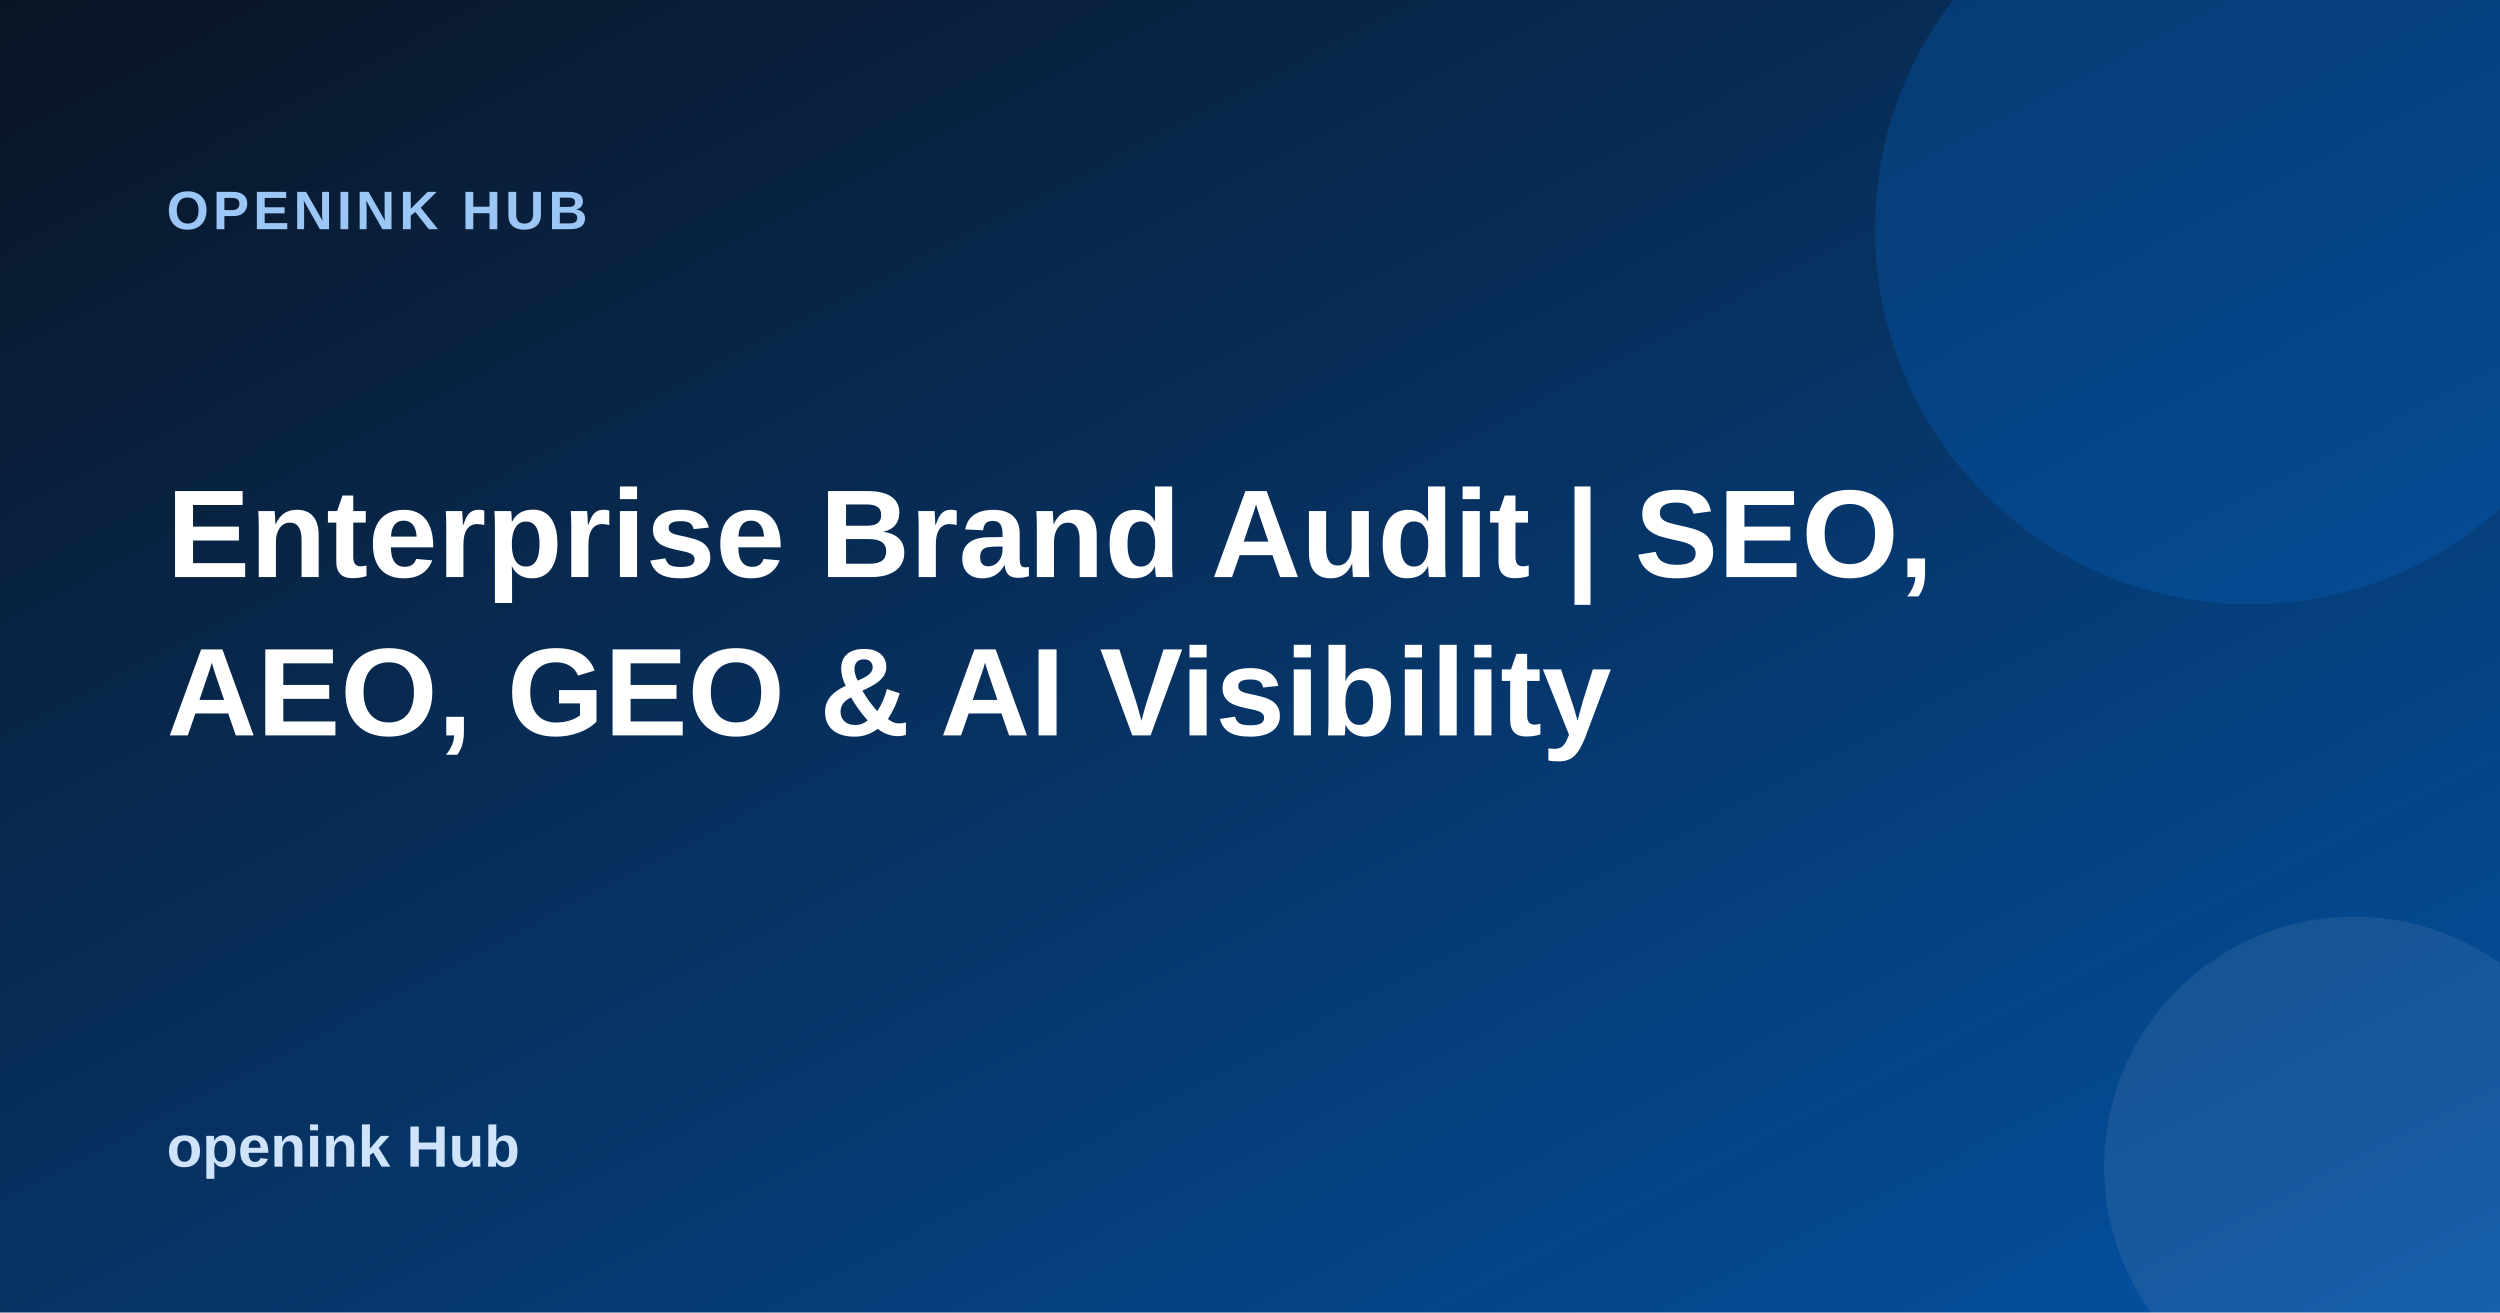
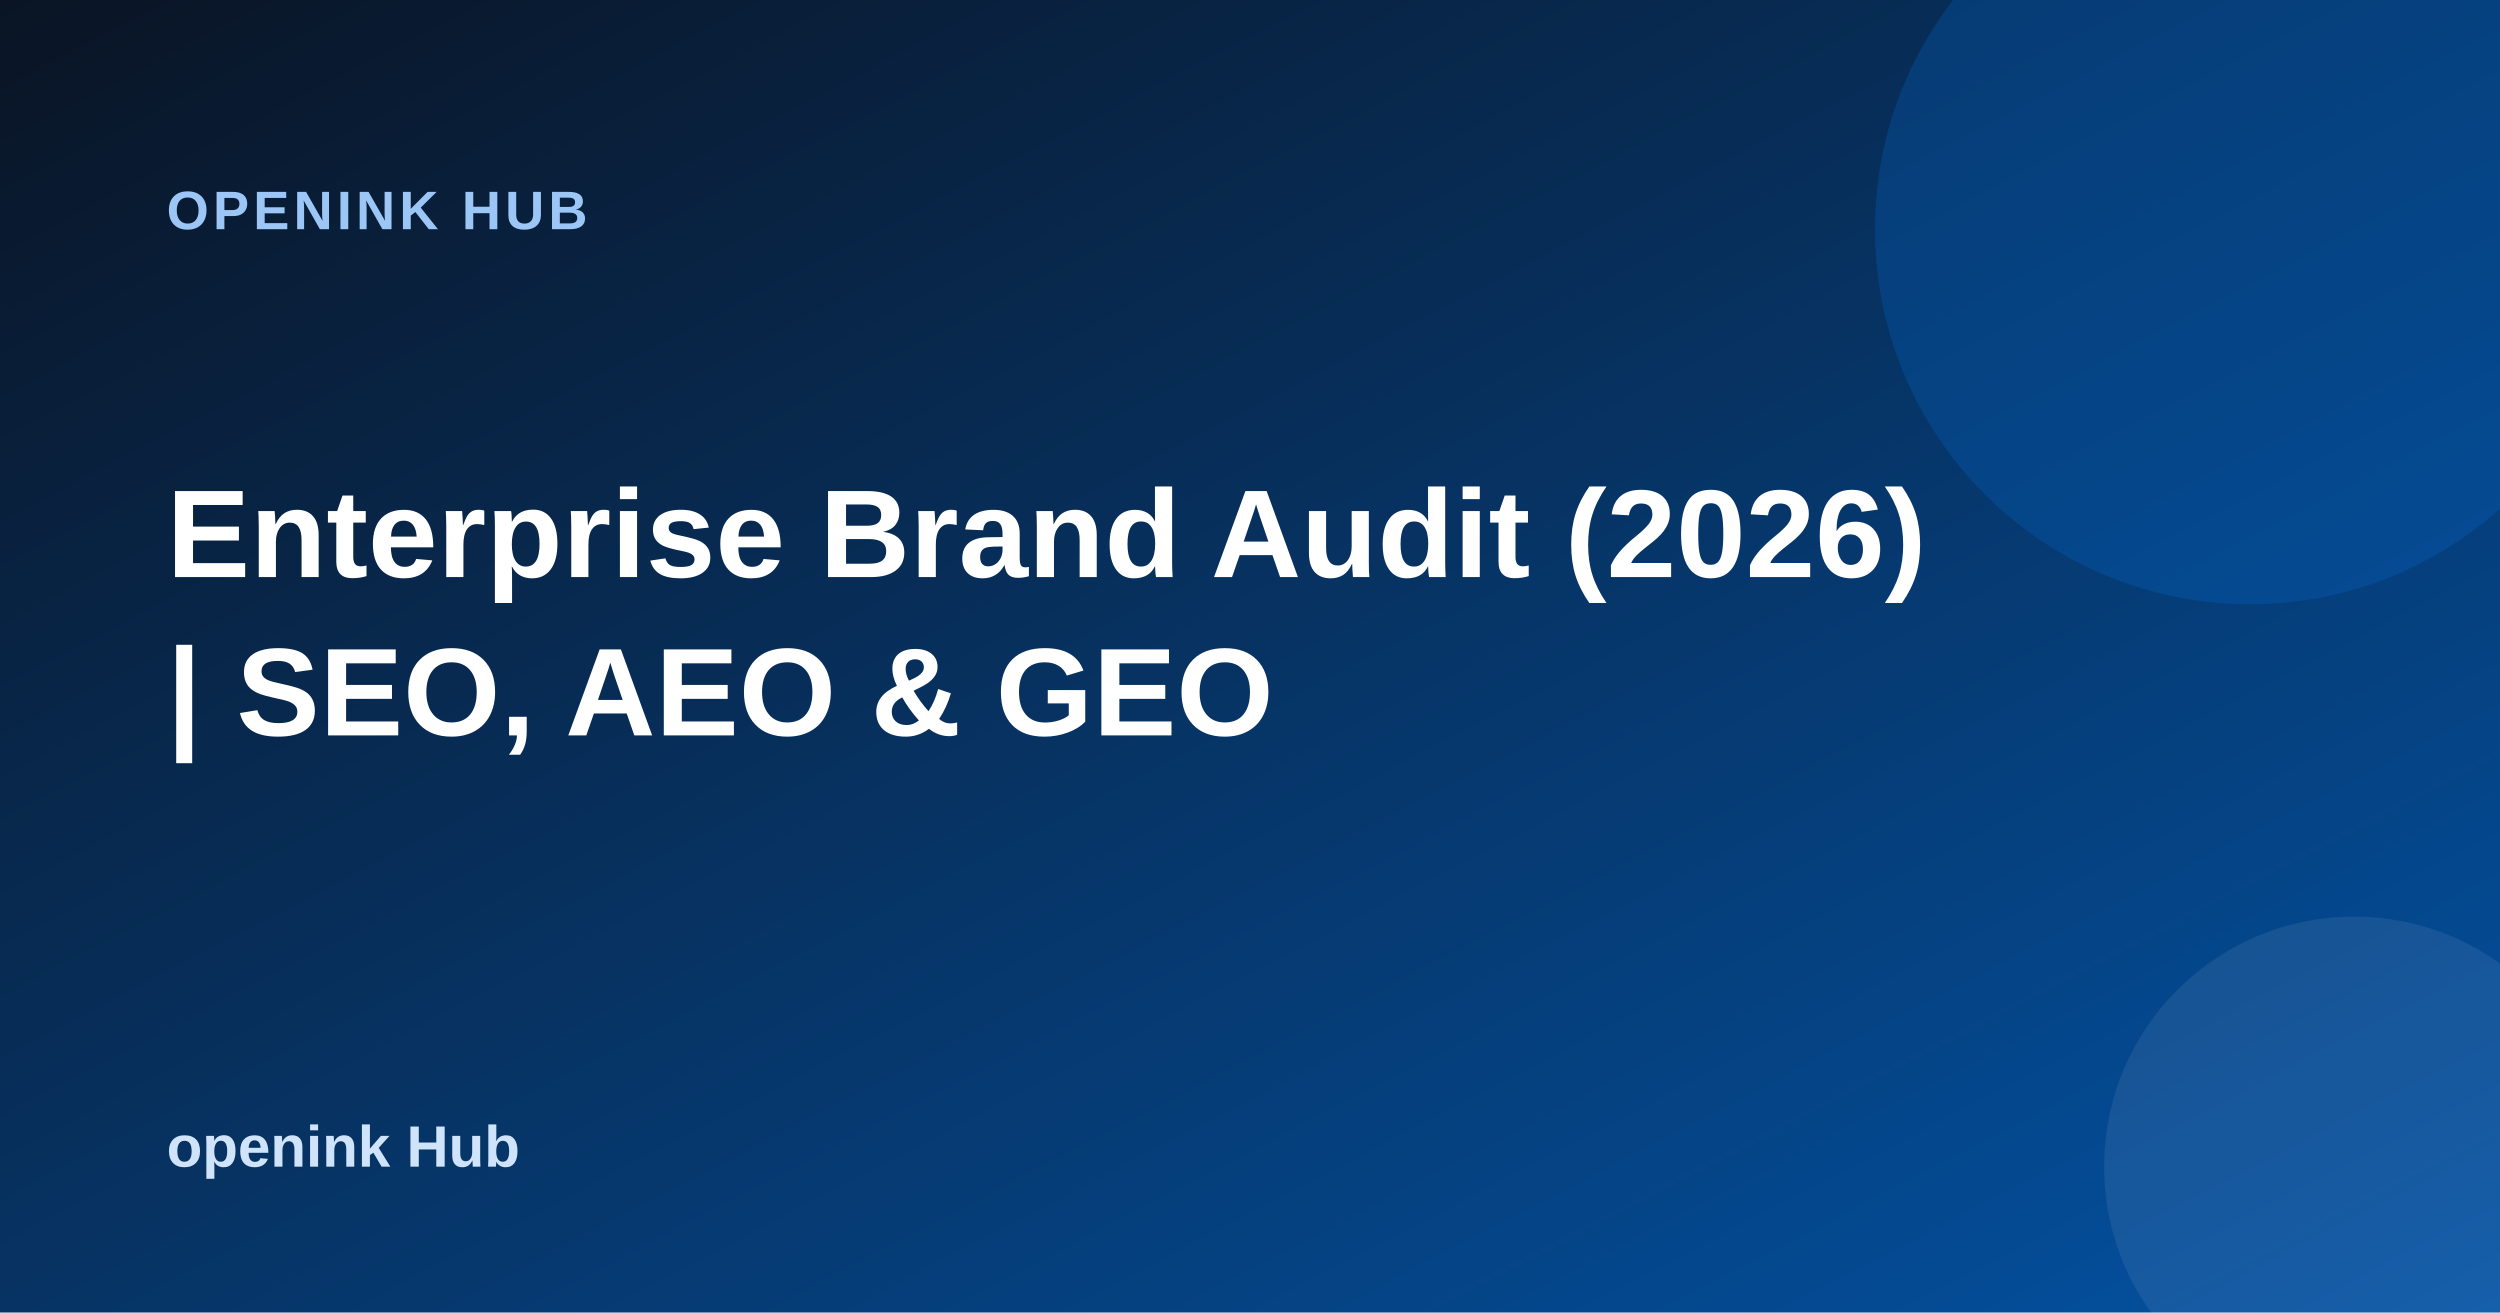
- <svg xmlns="http://www.w3.org/2000/svg" width="1200" height="630" viewBox="0 0 1200 630" role="img" aria-label="Enterprise Brand Audit | SEO, AEO, GEO &amp; AI Visibility">
+ <svg xmlns="http://www.w3.org/2000/svg" width="1200" height="630" viewBox="0 0 1200 630" role="img" aria-label="Enterprise Brand Audit (2026) | SEO, AEO &amp; GEO">
  <defs>
    <linearGradient id="g" x1="0" y1="0" x2="1" y2="1">
      <stop offset="0" stop-color="#0a1424" />
      <stop offset="1" stop-color="#0352a3" />
    </linearGradient>
  </defs>
  <rect width="1200" height="630" fill="url(#g)" />
  <circle cx="1080" cy="110" r="180" fill="#046bd2" opacity=".25" />
  <circle cx="1130" cy="560" r="120" fill="#eef5fd" opacity=".08" />
  <text x="80" y="110" fill="#9cc6f5" font-family="Segoe UI,Arial,sans-serif" font-size="26" font-weight="600" letter-spacing="2">OPENINK HUB</text>
-   <text x="80" y="277" fill="#fff" font-family="Segoe UI,Arial,sans-serif" font-size="60" font-weight="700">Enterprise Brand Audit | SEO,</text>
-   <text x="80" y="353" fill="#fff" font-family="Segoe UI,Arial,sans-serif" font-size="60" font-weight="700">AEO, GEO &amp; AI Visibility</text>
+   <text x="80" y="277" fill="#fff" font-family="Segoe UI,Arial,sans-serif" font-size="60" font-weight="700">Enterprise Brand Audit (2026)</text>
+   <text x="80" y="353" fill="#fff" font-family="Segoe UI,Arial,sans-serif" font-size="60" font-weight="700">| SEO, AEO &amp; GEO</text>
  <text x="80" y="560" fill="#cfe3fa" font-family="Segoe UI,Arial,sans-serif" font-size="28" font-weight="600">openink Hub</text>
</svg>
